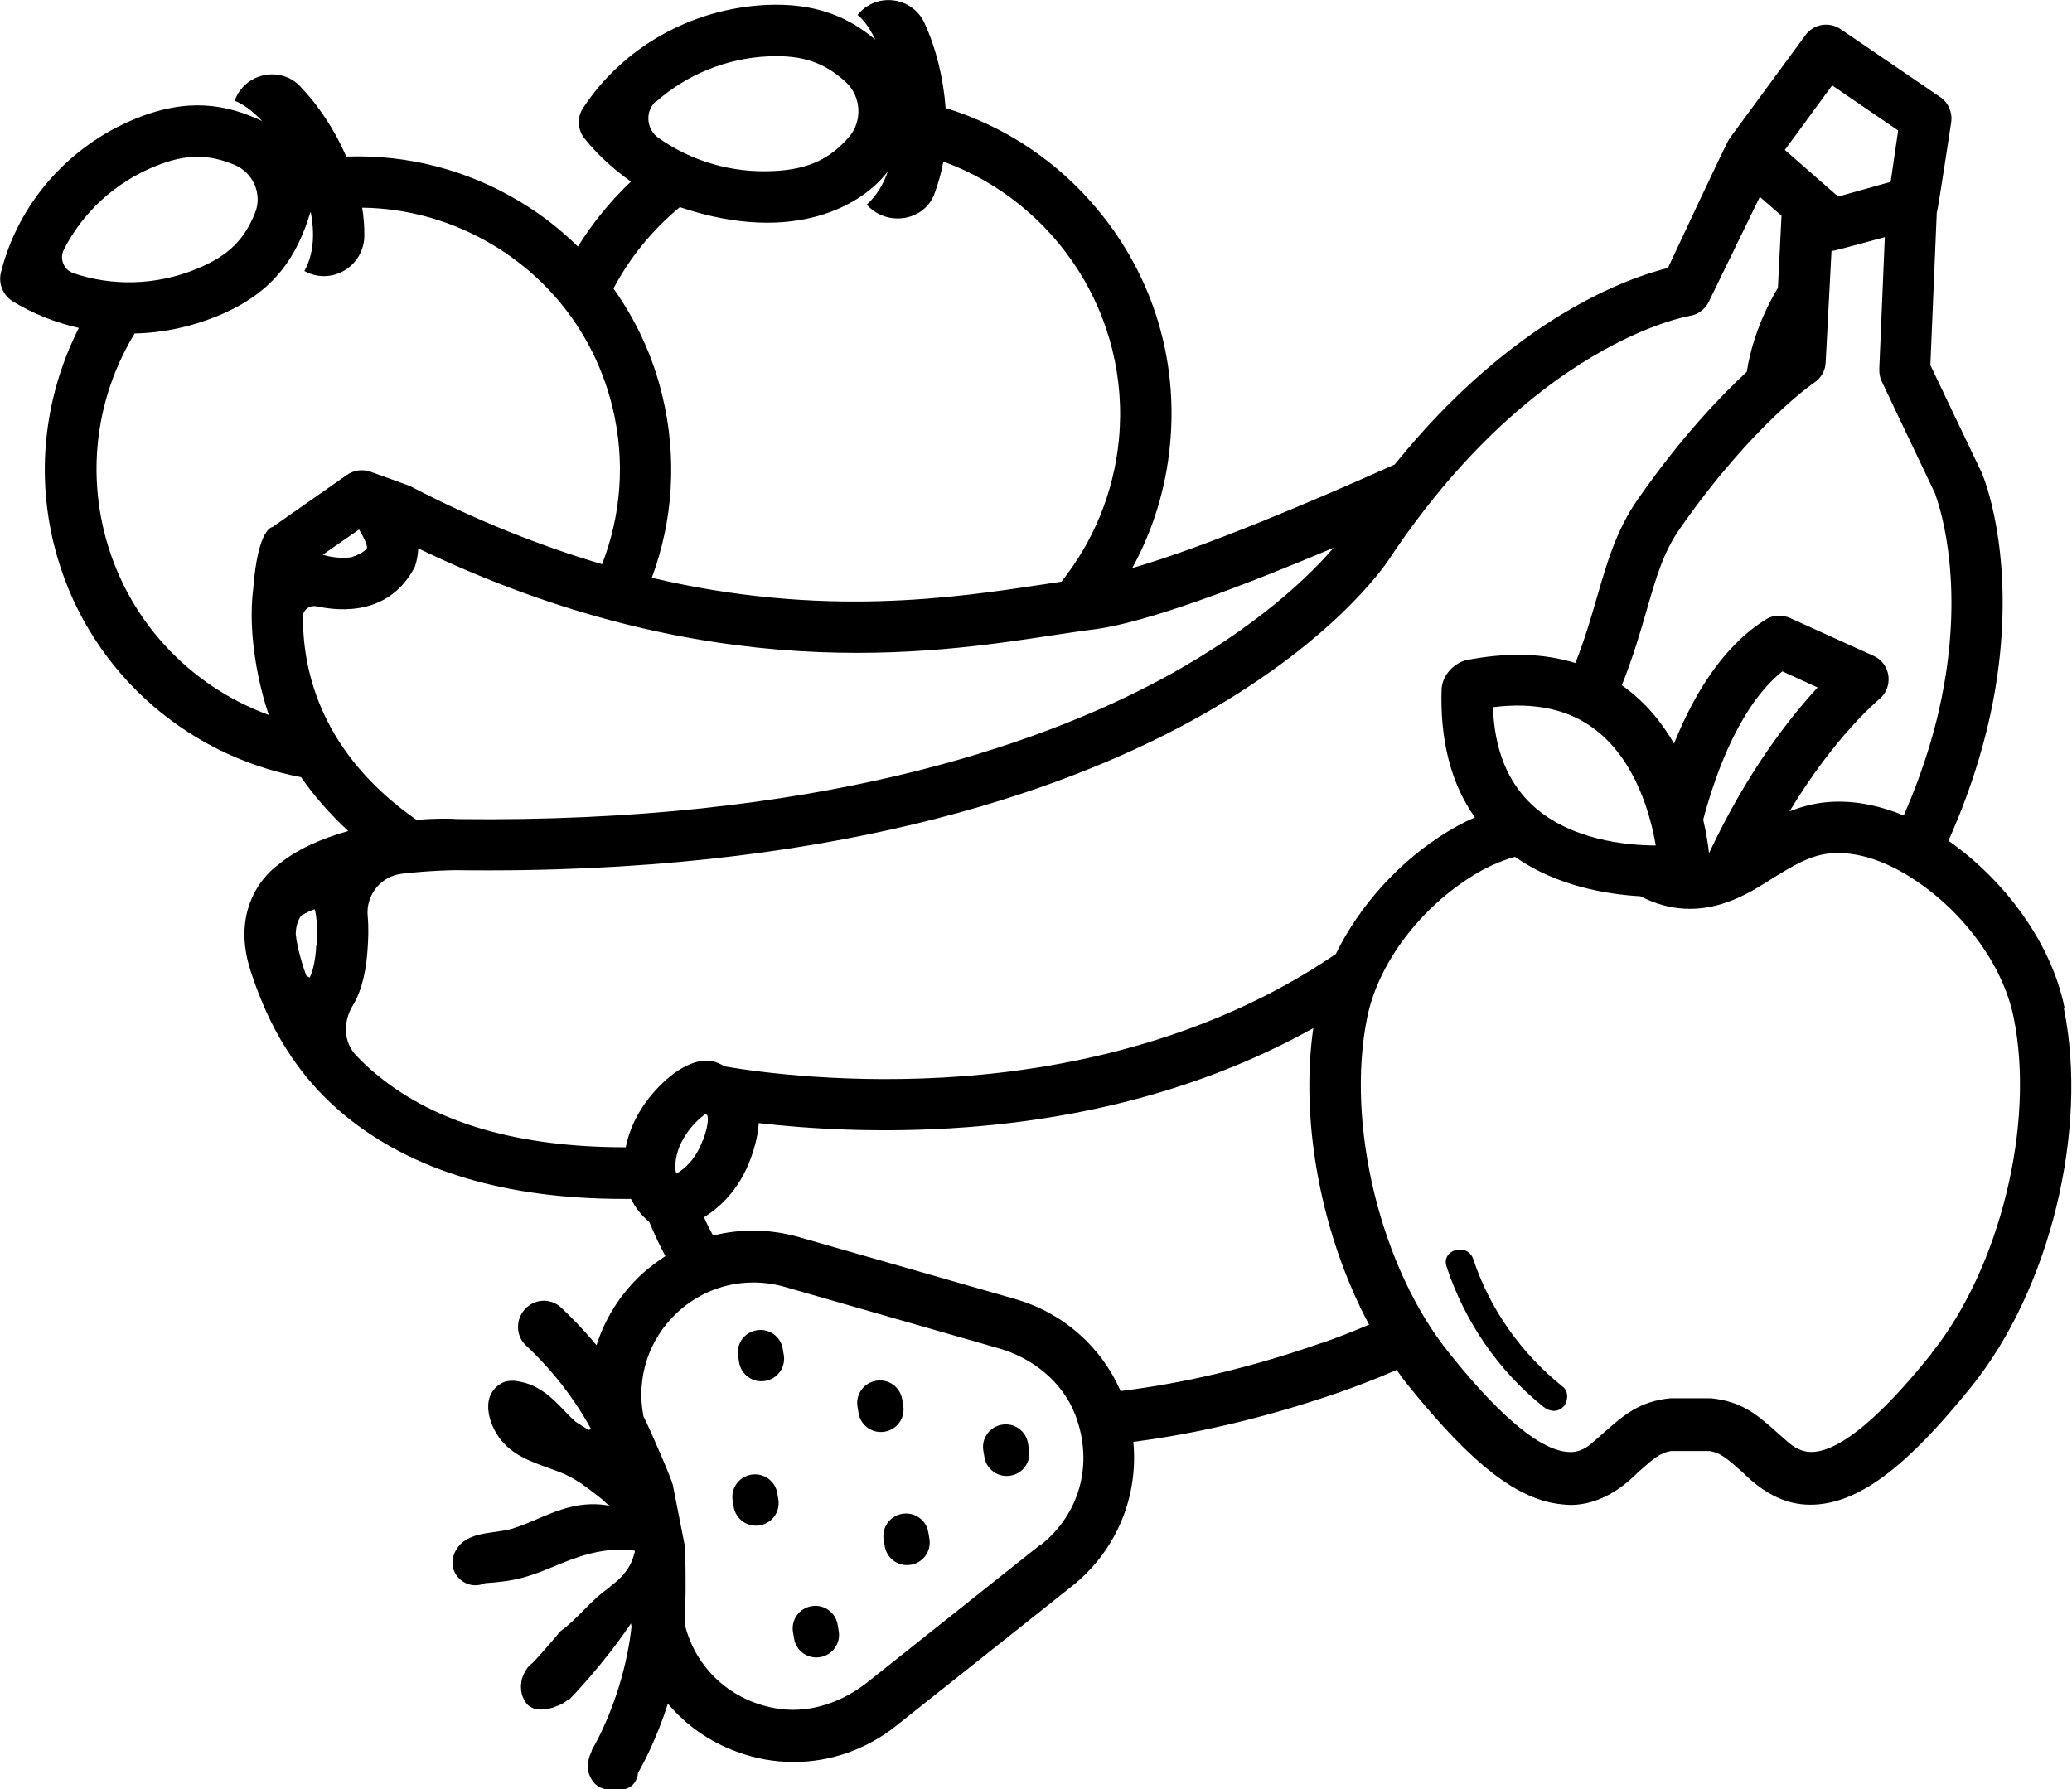
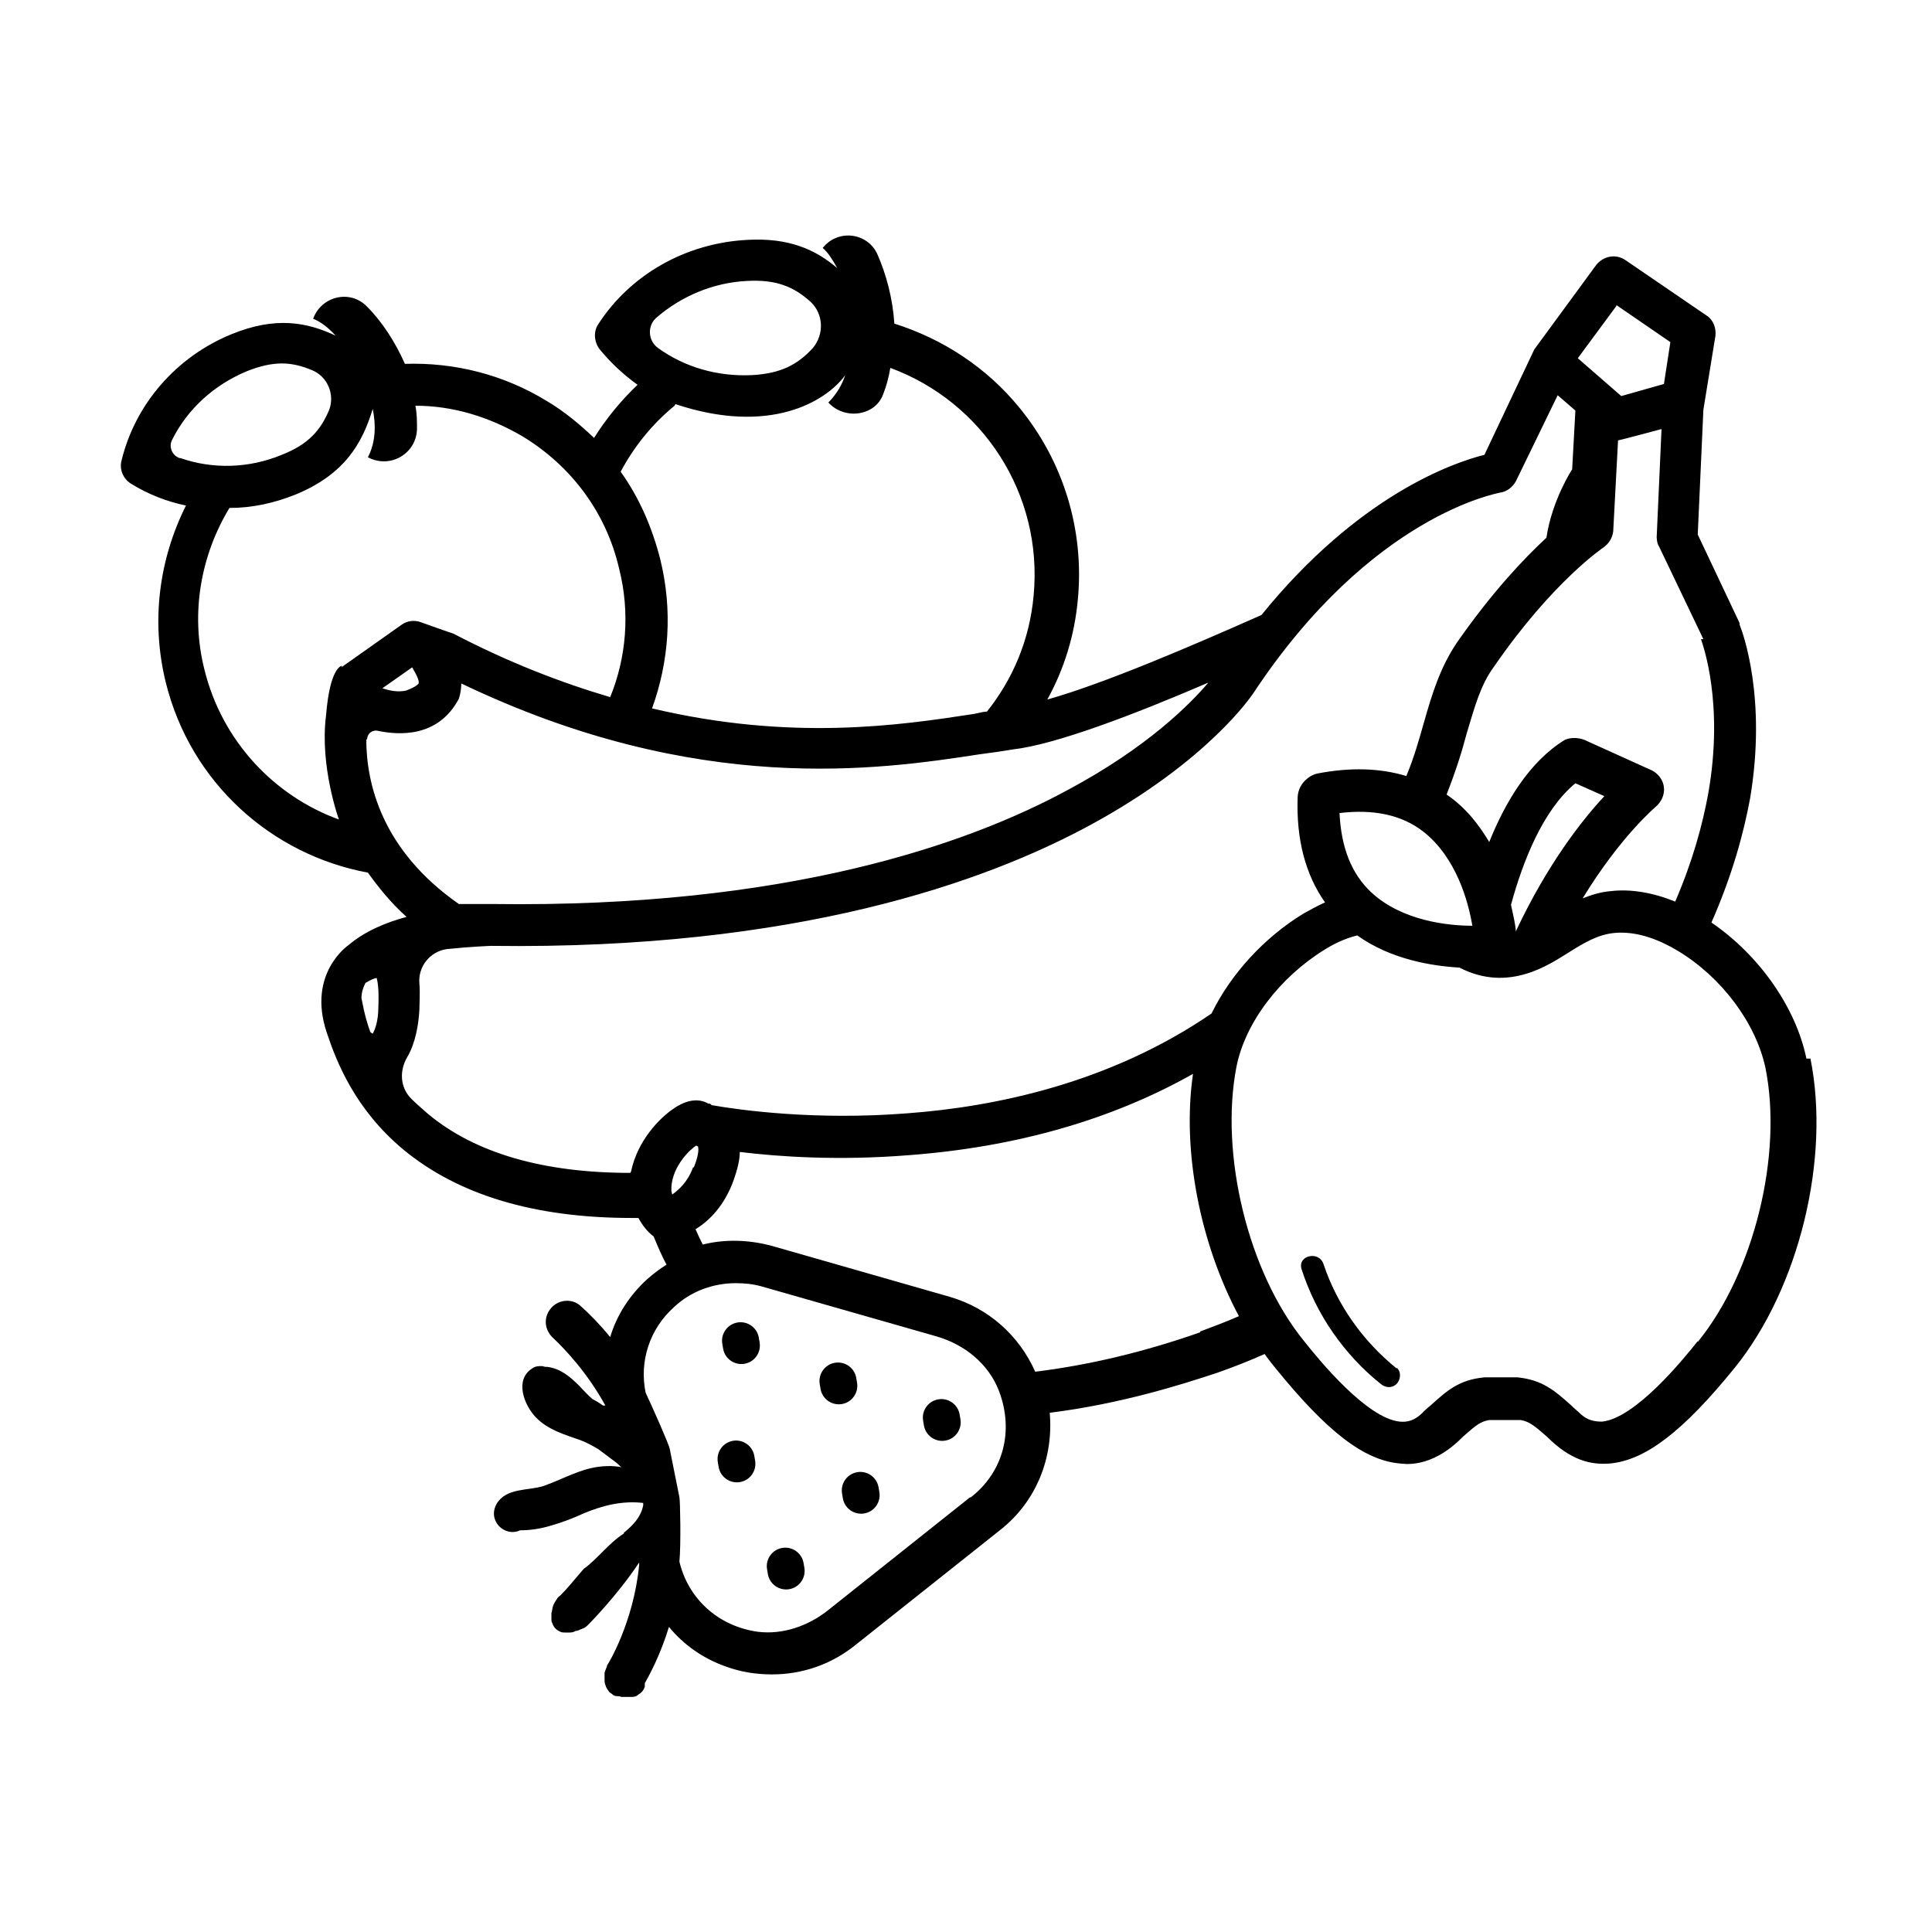
- <svg xmlns="http://www.w3.org/2000/svg" id="Calque_2" viewBox="0 0 74.61 64.43">
-   <defs>
-     <style>
-       .cls-1 {
-         fill: #000;
-       }
-     </style>
-   </defs>
-   <g id="Calque_1-2" data-name="Calque_1">
-     <g>
-       <g>
-         <path class="cls-1" d="M74.34,36.29c-.45-2.24-2.07-4.53-4.18-6.01.93-2.08,1.43-3.94,1.69-5.48.74-4.44-.3-7.3-.45-7.67-.01-.03-.02-.05-.03-.08l-1.86-3.9.23-5.48c.04-.08.52-3.27.52-3.27.05-.35-.1-.7-.39-.9l-3.59-2.45c-.41-.28-.98-.19-1.27.22l-2.74,3.73c-.1.13-2.21,4.65-2.21,4.65-1.42.35-5.57,1.79-9.84,7.08-3.12,1.4-6.92,3-9.45,3.73.74-1.35,1.21-2.85,1.36-4.44.3-3.07-.62-6.07-2.58-8.44-1.46-1.77-3.36-3.03-5.5-3.69-.08-1.09-.35-2.17-.76-3.06-.44-.96-1.75-1.12-2.41-.29.22.17.44.48.64.89-.95-.8-2.13-1.34-3.96-1.25-2.68.14-5.14,1.53-6.57,3.72-.22.33-.19.78.06,1.09.48.6,1.05,1.11,1.67,1.55-.74.7-1.38,1.49-1.91,2.34-.62-.61-1.32-1.16-2.09-1.62-1.91-1.15-4.07-1.7-6.25-1.62-.42-.97-1.01-1.85-1.66-2.53-.73-.76-2.01-.47-2.36.52.28.1.64.36.99.73-1.27-.6-2.67-.86-4.57-.08C2.45,5.27.64,7.35.03,9.83c-.09.39.08.8.41,1.01.74.46,1.56.78,2.4.97-1.18,2.33-1.57,5.07-.9,7.79,1.09,4.43,4.68,7.6,8.9,8.39.45.65,1.01,1.3,1.7,1.94-.93.26-1.85.65-2.54,1.23,0,0-1.84,1.23-.96,3.86.43,1.28,1.24,3.38,3.35,5.13,2.44,2.02,5.82,3.03,10.06,3.03.09,0,.18,0,.27,0,.16.32.39.61.66.83.18.43.37.84.58,1.23-.29.19-.57.4-.84.64-.78.72-1.33,1.6-1.64,2.57-.47-.57-.92-1.02-1.28-1.36-.41-.38-1.05-.3-1.37.15-.27.38-.23.9.11,1.22.62.57,1.58,1.61,2.35,3.02-.04,0-.07.01-.1.02-.16-.1-.31-.2-.46-.29-.21-.19-.41-.4-.61-.61-.38-.39-.83-.73-1.37-.83-.07-.02-.15-.03-.23-.04-.02,0-.03,0-.05,0-.01,0-.02,0-.03,0-.15,0-.3.03-.43.12-.77.49-.37,1.6.13,2.13.53.57,1.29.76,1.99,1.03.27.1.52.24.77.4.14.11.29.2.42.31.17.13.34.25.49.4.06.06.12.1.18.12-.48-.1-.98-.08-1.46.04-.71.17-1.36.55-2.06.77-.68.21-1.64.07-2.05.78-.44.76.34,1.51,1.04,1.19.46-.03.93-.08,1.37-.2.48-.13.94-.33,1.4-.52.86-.35,1.71-.58,2.63-.45,0,.03,0,.07-.02.1-.12.52-.46.89-.87,1.19-.01.01-.02.03-.03.04-.66.44-1.12,1.11-1.76,1.57-.39.47-.75.88-.99,1.13-.07.06-.14.11-.19.18-.08.11-.13.2-.18.33-.04.1-.05.2-.06.3,0,.03,0,.06,0,.09,0,.08.01.15.03.23.01.05.03.1.05.14.04.1.08.16.15.24.06.06.12.09.2.13.08.04.14.05.24.05.04,0,.07,0,.11,0,.11-.01.23-.03.34-.06.1-.03.21-.08.31-.12.09-.04.17-.1.25-.16,0,0,.01-.01.02-.02l.02.02c.08-.08,1.23-1.26,2.24-2.76l.02.12c-.28,2.54-1.4,4.39-1.43,4.44,0,0,0,0,0,0h.01s-.02.03-.02.05c-.04.09-.08.18-.1.28-.01.07-.02.13-.03.2,0,.02,0,.04,0,.06,0,.09.01.18.04.27.05.14.1.22.19.33.04.05.1.08.15.12.05.04.12.06.18.08.07.03.14.03.21.04.03,0,.06,0,.1,0,.06,0,.13,0,.19,0,.03,0,.07,0,.1,0,.13,0,.23-.03.34-.09.14-.08.23-.22.28-.37.01-.04.02-.09.02-.14.19-.33.67-1.22,1.08-2.5.65.77,1.49,1.37,2.48,1.73.67.25,1.36.37,2.05.37,1.31,0,2.59-.44,3.66-1.28l6.37-5.06c1.58-1.26,2.39-3.2,2.2-5.19,3.11-.4,5.82-1.23,7.41-1.78.71-.25,1.4-.52,2.07-.81.15.21.3.42.46.61,2.28,2.82,3.92,4.08,5.49,4.23.1,0,1.34.28,2.75-1.16.59-.52.79-.69,1.18-.76.05,0,1.34,0,1.39,0,.39.07.6.24,1.18.76,1.01,1.01,1.91,1.24,2.75,1.16,1.57-.15,3.22-1.41,5.49-4.23,2.83-3.5,4.23-9.23,3.34-13.62ZM11.39,34.03c-.03.62-.15,1.01-.24,1.18-.03-.02-.07-.04-.12-.07-.29-.79-.37-1.37-.38-1.49,0-.25.06-.47.19-.67.24-.14.39-.2.49-.23.05.15.11.5.07,1.28ZM69.69,17.82c.09.23,1.02,2.81.32,6.81-.23,1.34-.67,2.94-1.46,4.74-.97-.4-1.94-.57-2.85-.47-.46.05-.87.17-1.26.32,1.65-2.74,3.2-4.01,3.22-4.03.25-.2.38-.52.34-.84-.04-.32-.24-.6-.54-.73l-3-1.36c-.27-.12-.59-.12-.84.03-1.57.96-2.63,2.72-3.34,4.49-.41-.71-1-1.48-1.88-2.1.4-1,.66-1.89.89-2.69.34-1.18.61-2.11,1.2-2.95,2.61-3.74,4.82-5.25,4.84-5.26.24-.16.4-.43.41-.73l.21-4.01s.01,0,.02,0c.08,0,1.9-.5,1.9-.5l-.2,4.76c0,.15.02.3.09.44l1.94,4.08ZM61.54,30.73c-.03-.27-.09-.7-.21-1.21.52-1.95,1.42-4.19,2.85-5.34l1.27.58c-.99,1.07-2.53,3.02-3.91,5.97ZM59.62,30.45c-1.06,0-3.1-.2-4.45-1.46-.88-.82-1.36-2-1.41-3.52,1.51-.19,2.75.08,3.7.82,1.46,1.13,1.98,3.1,2.16,4.15ZM65.98,3.08l2.37,1.62-.27,1.85-1.89.53-1.92-1.68,1.7-2.32ZM23.64,3.65c1.09-.96,2.51-1.55,4.02-1.62h0c1.28-.06,2.05.25,2.79.92.57.52.62,1.43.1,2.01-.67.75-1.41,1.14-2.69,1.2-1.51.08-2.98-.36-4.16-1.2-.43-.31-.48-.96-.08-1.31ZM24.48,7.46c4.16,1.4,6.62-.12,7.49-1.29-.15.44-.39.87-.76,1.2.7.79,2.04.62,2.43-.37.14-.37.25-.76.33-1.18,4.04,1.47,6.75,5.54,6.32,10.02-.19,1.94-.94,3.69-2.07,5.11-.19.03-.39.06-.6.09-3.24.49-8.01,1.22-14.15-.23.76-2.04.93-4.33.37-6.6-.34-1.4-.94-2.68-1.75-3.82.6-1.13,1.41-2.12,2.38-2.92ZM2.63,9.83c-.33-.11-.49-.51-.34-.82.67-1.34,1.84-2.43,3.29-3.02h0c1.15-.47,1.96-.43,2.87-.05.67.28,1.01,1.06.73,1.74-.38.93-.92,1.52-2.09,2-1.45.6-3.05.64-4.47.15ZM9.82,18.98s-.53,0-.7,2.21c-.28,2.25.56,4.56.56,4.56-2.85-1.04-5.15-3.44-5.93-6.6-.62-2.53-.16-5.08,1.1-7.14,1-.02,2-.23,2.96-.62,2.14-.87,2.9-2.23,3.37-3.75,0,0,0,0,.01,0,.13.67.14,1.46-.23,2.12.98.54,2.16-.17,2.16-1.29,0-.32-.02-.65-.08-.99,1.66.02,3.28.48,4.74,1.36,2.15,1.3,3.67,3.36,4.27,5.81h0c.48,1.96.31,3.92-.37,5.67-2.16-.64-4.47-1.54-6.93-2.82-.04-.02-1.41-.51-1.41-.51-.28-.1-.59-.06-.84.11l-2.67,1.87ZM13.2,19.76s-.08.15-.55.31c-.37.05-.73,0-1.03-.09l1.31-.91c.22.37.31.6.28.69ZM10.9,22.24c0-.27.24-.46.51-.4.89.19,2.63.31,3.53-1.43.08-.23.11-.45.12-.66,10.43,5.02,18.46,3.8,22.85,3.13.56-.08,1.04-.16,1.47-.21,1.86-.23,5.32-1.54,8.64-2.94-.78.91-2.68,2.83-6.18,4.72-4.45,2.39-12.45,5.21-25.36,5.05-.27-.02-.81-.03-1.48.03-3.4-2.37-4.09-5.3-4.09-7.27ZM22.52,41.32c-3.81,0-6.8-.85-8.91-2.58-.29-.23-.55-.48-.78-.72-.47-.49-.48-1.22-.13-1.8.37-.6.5-1.41.54-2.09.02-.29.04-.71,0-1.14-.07-.75.47-1.43,1.22-1.52,1.01-.12,1.91-.13,1.94-.13,13.42.18,21.79-2.81,26.45-5.35,5.15-2.8,7.05-5.68,7.13-5.79,5.21-7.87,10.8-8.81,10.85-8.82.3-.04.57-.24.7-.51l1.84-3.78.78.68-.13,2.6s-.87,1.35-1.12,3.02c-.98.91-2.39,2.39-3.93,4.6-.76,1.09-1.1,2.26-1.46,3.5-.21.73-.44,1.52-.78,2.39-1.16-.36-2.48-.39-3.95-.1-.21.04-.81.36-.87,1.02-.06,1.87.34,3.43,1.2,4.64-.33.14-.65.31-.98.51-1.73,1.05-3.18,2.67-4.03,4.41-4.49,3.07-9.59,4.11-13.4,4.4-4.05.31-7.37-.14-8.6-.35-.04-.02-.08-.04-.11-.06l-.06-.03c-.43-.22-.95-.13-1.53.25-.63.42-1.61,1.41-1.87,2.76ZM25.3,41.08c-.24.66-.64,1.01-.94,1.19-.03-.06-.04-.12-.04-.16-.05-.94.7-1.73,1.09-1.99.03.02.05.04.06.05,0,0,.1.21-.16.91ZM37.47,55.63l-6.25,4.97c-.89.7-2.02,1.1-3.14.95-1.74-.24-3.05-1.47-3.43-3.08.06-.74.04-2.67,0-2.84l-.42-2.14c-.04-.2-.76-1.88-1.06-2.48-.27-1.39.19-2.79,1.23-3.75.76-.7,1.73-1.07,2.73-1.07.37,0,.75.05,1.13.16l7.7,2.21c1.23.35,2.3,1.21,2.76,2.4.67,1.76.16,3.57-1.24,4.68ZM47.61,48.36c-2.51.88-4.96,1.46-7.26,1.74-.69-1.59-2.06-2.81-3.78-3.31l-7.82-2.24c-1.03-.29-2.08-.3-3.07-.05-.12-.21-.23-.43-.33-.66.63-.39,1.29-1.05,1.68-2.11.18-.49.27-.92.29-1.28,1.73.2,4.38.38,7.46.15,4.7-.35,8.93-1.57,12.51-3.57-.49,3.42.31,7.5,2.01,10.68-.55.23-1.12.46-1.7.66ZM69.56,48.74c-.68.84-2.75,3.41-4.22,3.55-.34.03-.62-.07-.92-.32-.16-.14-.3-.26-.43-.38-.71-.63-1.26-1.12-2.39-1.23-.07,0-1.38,0-1.45,0-1.12.11-1.68.61-2.39,1.23-.13.12-.27.24-.43.38-.3.26-.58.36-.92.32-1.46-.14-3.54-2.7-4.22-3.55-2.47-3.05-3.74-8.25-2.96-12.09.39-1.94,1.9-3.95,3.85-5.14.39-.24.9-.49,1.47-.65,1.5,1.05,3.29,1.35,4.52,1.42,2.2,1.14,3.99-.17,4.81-.68.69-.42,1.29-.79,1.99-.86,1.08-.11,2.11.36,2.79.77,1.95,1.18,3.46,3.2,3.85,5.14.78,3.84-.5,9.03-2.96,12.09Z" />
-         <rect class="cls-1" x="26.39" y="53.1" width="1.63" height="1.85" rx=".81" ry=".81" transform="translate(-8.57 5.25) rotate(-9.53)" />
-         <rect class="cls-1" x="35.42" y="51.3" width="1.63" height="1.86" rx=".81" ry=".81" transform="translate(-8.15 6.72) rotate(-9.53)" />
-         <rect class="cls-1" x="31.83" y="54.51" width="1.63" height="1.86" rx=".81" ry=".81" transform="translate(-8.73 6.17) rotate(-9.53)" />
-         <rect class="cls-1" x="30.88" y="49.72" width="1.63" height="1.86" rx=".81" ry=".81" transform="translate(-7.95 5.95) rotate(-9.54)" />
-         <rect class="cls-1" x="28.56" y="57.83" width="1.63" height="1.86" rx=".81" ry=".81" transform="translate(-9.32 5.68) rotate(-9.53)" />
-         <rect class="cls-1" x="26.59" y="47.9" width="1.63" height="1.85" rx=".81" ry=".81" transform="translate(-7.71 5.21) rotate(-9.53)" />
-       </g>
-       <path class="cls-1" d="M56.28,49.95c-1.49-1.19-2.63-2.79-3.23-4.6-.2-.61-1.17-.35-.96.27.65,1.97,1.86,3.75,3.49,5.05.21.17.5.21.71,0,.17-.17.21-.54,0-.71Z" />
-     </g>
-   </g>
+ <svg xmlns="http://www.w3.org/2000/svg" id="Calque_1" viewBox="0 0 24 24">
+   <path d="M22.44,13.15c-.13-.63-.58-1.28-1.18-1.69.26-.59.4-1.11.48-1.54.21-1.25-.09-2.06-.13-2.16,0,0,0-.01,0-.02l-.52-1.1.07-1.55s.15-.92.15-.92c.01-.1-.03-.2-.11-.25l-1.01-.69c-.12-.08-.27-.05-.36.06l-.77,1.05s-.62,1.31-.62,1.31c-.4.1-1.57.51-2.77,1.99-.88.39-1.95.85-2.66,1.05.21-.38.34-.8.38-1.25.08-.86-.18-1.71-.73-2.38-.41-.5-.95-.85-1.55-1.04-.02-.31-.1-.61-.21-.86-.12-.27-.49-.32-.68-.08.06.05.12.14.18.25-.27-.23-.6-.38-1.12-.35-.76.04-1.45.43-1.85,1.05-.06.09-.05.22.02.31.14.17.29.31.47.44-.21.2-.39.42-.54.66-.18-.17-.37-.33-.59-.46-.54-.33-1.15-.48-1.76-.46-.12-.27-.28-.52-.47-.71-.21-.22-.57-.13-.67.15.08.03.18.1.28.21-.36-.17-.75-.24-1.29-.02-.69.28-1.2.87-1.37,1.57-.03.11.02.23.12.29.21.13.44.22.68.27-.33.66-.44,1.43-.25,2.2.31,1.25,1.32,2.14,2.51,2.36.13.18.28.37.48.55-.26.07-.52.18-.72.35,0,0-.52.35-.27,1.09.12.36.35.95.95,1.45.69.57,1.64.85,2.84.85.03,0,.05,0,.08,0,.05.09.11.17.19.23.05.12.1.24.16.35-.08.05-.16.11-.24.18-.22.2-.38.45-.46.72-.13-.16-.26-.29-.36-.38-.11-.11-.3-.09-.39.04-.08.11-.06.25.03.34.17.16.44.45.66.85,0,0-.02,0-.03,0-.04-.03-.09-.06-.13-.08-.06-.05-.11-.11-.17-.17-.11-.11-.23-.21-.39-.23-.02,0-.04,0-.06-.01,0,0,0,0-.01,0,0,0,0,0,0,0-.04,0-.08,0-.12.03-.22.14-.1.45.04.6.15.16.36.22.56.29.08.03.15.07.22.11.04.03.08.06.12.09.05.04.1.07.14.11.02.02.03.03.05.03-.13-.03-.28-.02-.41.01-.2.05-.38.15-.58.22-.19.06-.46.02-.58.22-.12.21.1.42.29.33.13,0,.26-.02.39-.06.14-.04.27-.09.4-.15.24-.1.48-.16.74-.13,0,0,0,.02,0,.03-.03.15-.13.25-.24.34,0,0,0,0,0,.01-.19.12-.32.31-.5.44-.11.13-.21.25-.28.32-.02.02-.04.03-.05.05-.02.03-.04.06-.05.09-.01.03-.01.06-.02.09,0,0,0,.02,0,.02,0,.02,0,.04,0,.06,0,.01,0,.03.01.04.01.03.02.05.04.07.02.02.04.03.06.04.02.01.04.01.07.01,0,0,.02,0,.03,0,.03,0,.06,0,.09-.02.03,0,.06-.02.09-.03.03-.01.05-.03.07-.05,0,0,0,0,0,0h0s.35-.35.63-.77v.03c-.07.72-.39,1.24-.4,1.25,0,0,0,0,0,0h0s0,0,0,.01c-.01.02-.02.05-.03.08,0,.02,0,.04,0,.06,0,0,0,.01,0,.02,0,.02,0,.05.01.07.01.04.03.06.05.09.01.01.03.02.04.03.01.01.03.02.05.02.02,0,.04,0,.06.01,0,0,.02,0,.03,0,.02,0,.04,0,.05,0,0,0,.02,0,.03,0,.04,0,.07,0,.1-.03.04-.02.07-.06.08-.1,0-.01,0-.03,0-.04.05-.09.19-.34.3-.7.18.22.42.39.7.49.19.07.38.1.58.1.37,0,.73-.12,1.03-.36l1.8-1.43c.45-.35.67-.9.62-1.46.88-.11,1.64-.35,2.09-.5.2-.07.4-.15.58-.23.04.06.09.12.13.17.64.79,1.1,1.15,1.55,1.19.03,0,.38.08.78-.33.17-.15.22-.19.33-.21.01,0,.38,0,.39,0,.11.02.17.07.33.21.29.29.54.35.78.33.44-.04.91-.4,1.55-1.19.8-.99,1.19-2.6.94-3.84ZM4.7,12.51c0,.17-.04.28-.07.33,0,0-.02-.01-.03-.02-.08-.22-.1-.39-.11-.42,0-.07.02-.13.05-.19.07-.04.11-.06.14-.06.01.04.03.14.02.36ZM21.13,7.94c.02.06.29.79.09,1.92-.07.38-.19.83-.41,1.34-.27-.11-.55-.16-.8-.13-.13.01-.25.05-.35.09.47-.77.9-1.13.91-1.14.07-.06.11-.15.1-.24-.01-.09-.07-.17-.15-.21l-.84-.38c-.08-.03-.17-.03-.24,0-.44.27-.74.77-.94,1.27-.12-.2-.28-.42-.53-.59.11-.28.19-.53.25-.76.1-.33.17-.6.34-.83.73-1.06,1.36-1.48,1.36-1.48.07-.05.11-.12.12-.2l.06-1.13s0,0,0,0c.02,0,.54-.14.54-.14l-.06,1.34s0,.08.03.12l.55,1.15ZM18.83,11.58c0-.08-.03-.2-.06-.34.15-.55.4-1.18.8-1.51l.36.16c-.28.3-.71.85-1.1,1.68ZM18.29,11.5c-.3,0-.87-.06-1.25-.41-.25-.23-.38-.56-.4-.99.42-.05.77.02,1.04.23.41.32.56.87.61,1.17ZM20.08,3.79l.67.46-.08.52-.53.15-.54-.47.48-.65ZM8.15,3.95c.31-.27.71-.44,1.13-.46h0c.36-.02.58.07.79.26.16.15.17.4.03.57-.19.21-.4.32-.76.34-.43.02-.84-.1-1.17-.34-.12-.09-.13-.27-.02-.37ZM8.39,5.02c1.17.39,1.87-.03,2.11-.36-.04.12-.11.24-.21.34.2.22.58.17.68-.1.04-.1.07-.21.09-.33,1.14.42,1.9,1.56,1.78,2.83-.05.55-.26,1.04-.58,1.44-.05,0-.11.02-.17.03-.91.14-2.26.34-3.99-.07.21-.58.26-1.22.1-1.86-.1-.39-.26-.76-.49-1.08.17-.32.4-.6.67-.82ZM2.23,5.69c-.09-.03-.14-.14-.09-.23.19-.38.52-.68.93-.85h0c.33-.13.55-.12.81-.01.19.08.28.3.21.49-.11.26-.26.43-.59.56-.41.17-.86.18-1.26.04ZM4.25,8.27s-.15,0-.2.62c-.08.63.16,1.29.16,1.29-.8-.29-1.45-.97-1.67-1.86-.18-.71-.04-1.43.31-2.01.28,0,.56-.06.83-.17.6-.25.82-.63.95-1.06,0,0,0,0,0,0,.04.19.04.41-.06.6.28.15.61-.05.61-.36,0-.09,0-.18-.02-.28.47,0,.92.14,1.33.38.61.37,1.04.95,1.2,1.64h0c.14.55.09,1.11-.11,1.6-.61-.18-1.26-.43-1.95-.79-.01,0-.4-.14-.4-.14-.08-.03-.17-.02-.24.03l-.75.53ZM5.2,8.49s-.02.04-.16.09c-.1.02-.2,0-.29-.03l.37-.26c.06.1.09.17.08.2ZM4.56,9.19c0-.08.07-.13.14-.11.25.05.74.09,1-.4.02-.06.03-.13.03-.19,2.94,1.41,5.2,1.07,6.44.88.16-.02.29-.04.41-.06.53-.06,1.5-.43,2.43-.83-.22.26-.75.8-1.74,1.33-1.25.68-3.51,1.47-7.15,1.42-.08,0-.23,0-.42,0-.96-.67-1.15-1.5-1.15-2.05ZM7.83,14.57c-1.07,0-1.92-.24-2.51-.73-.08-.07-.15-.13-.22-.2-.13-.14-.14-.34-.04-.51.1-.17.14-.4.15-.59,0-.08.01-.2,0-.32-.02-.21.13-.4.34-.43.29-.03.54-.04.55-.04,3.78.05,6.14-.79,7.46-1.51,1.45-.79,1.99-1.6,2.01-1.63,1.47-2.22,3.04-2.48,3.06-2.49.09-.01.16-.07.2-.14l.52-1.07.22.19-.04.73s-.25.38-.32.85c-.28.26-.67.67-1.11,1.3-.21.31-.31.64-.41.99-.06.21-.12.43-.22.67-.33-.1-.7-.11-1.11-.03-.06.01-.23.1-.24.29-.02.53.1.97.34,1.31-.09.04-.18.09-.27.14-.49.3-.9.75-1.14,1.24-1.27.87-2.7,1.16-3.78,1.24-1.14.09-2.08-.04-2.42-.1-.01,0-.02-.01-.03-.02h-.02c-.12-.07-.27-.05-.43.06-.18.12-.45.4-.53.78ZM8.61,14.5c-.07.19-.18.28-.26.34,0-.02-.01-.03-.01-.05-.01-.26.2-.49.31-.56,0,0,.01.01.02.01,0,0,.03.06-.05.26ZM12.05,18.6l-1.76,1.4c-.25.2-.57.31-.88.27-.49-.07-.86-.41-.97-.87.02-.21.01-.75,0-.8l-.12-.6c-.01-.06-.22-.53-.3-.7-.08-.39.05-.79.35-1.06.21-.2.49-.3.77-.3.11,0,.21.01.32.04l2.17.62c.35.1.65.34.78.68.19.5.05,1.01-.35,1.32ZM14.91,16.55c-.71.25-1.4.41-2.05.49-.2-.45-.58-.79-1.06-.93l-2.2-.63c-.29-.08-.59-.09-.87-.02-.03-.06-.06-.12-.09-.19.18-.11.36-.3.47-.6.05-.14.08-.26.08-.36.49.06,1.23.11,2.1.04,1.33-.1,2.52-.44,3.53-1.01-.14.96.09,2.11.57,3.01-.16.07-.32.13-.48.19ZM21.09,16.66c-.19.24-.78.96-1.19,1-.1,0-.18-.02-.26-.09-.04-.04-.08-.07-.12-.11-.2-.18-.36-.32-.67-.35-.02,0-.39,0-.41,0-.32.03-.47.17-.67.35-.04.03-.08.07-.12.11-.08.07-.16.1-.26.09-.41-.04-1-.76-1.19-1-.7-.86-1.05-2.33-.84-3.41.11-.55.54-1.11,1.09-1.45.11-.07.25-.14.41-.18.42.3.93.38,1.27.4.62.32,1.13-.05,1.36-.19.19-.12.36-.22.56-.24.3-.03.59.1.79.22.55.33.97.9,1.09,1.45.22,1.08-.14,2.55-.84,3.41Z" />
+   <rect x="8.92" y="17.89" width=".46" height=".52" rx=".23" ry=".23" transform="translate(-2.88 1.77) rotate(-9.53)" />
+   <rect x="11.47" y="17.38" width=".46" height=".52" rx=".23" ry=".23" transform="translate(-2.76 2.18) rotate(-9.53)" />
+   <rect x="10.46" y="18.28" width=".46" height=".52" rx=".23" ry=".23" transform="translate(-2.92 2.03) rotate(-9.53)" />
+   <rect x="10.19" y="16.93" width=".46" height=".52" rx=".23" ry=".23" transform="translate(-2.71 1.96) rotate(-9.54)" />
+   <rect x="9.53" y="19.22" width=".46" height=".52" rx=".23" ry=".23" transform="translate(-3.09 1.89) rotate(-9.53)" />
+   <rect x="8.98" y="16.42" width=".46" height=".52" rx=".23" ry=".23" transform="translate(-2.64 1.76) rotate(-9.53)" />
+   <path d="M17.35,17c-.42-.34-.74-.79-.91-1.3-.06-.17-.33-.1-.27.07.18.56.53,1.06.98,1.42.06.05.14.06.2,0,.05-.05.06-.15,0-.2Z" />
</svg>
